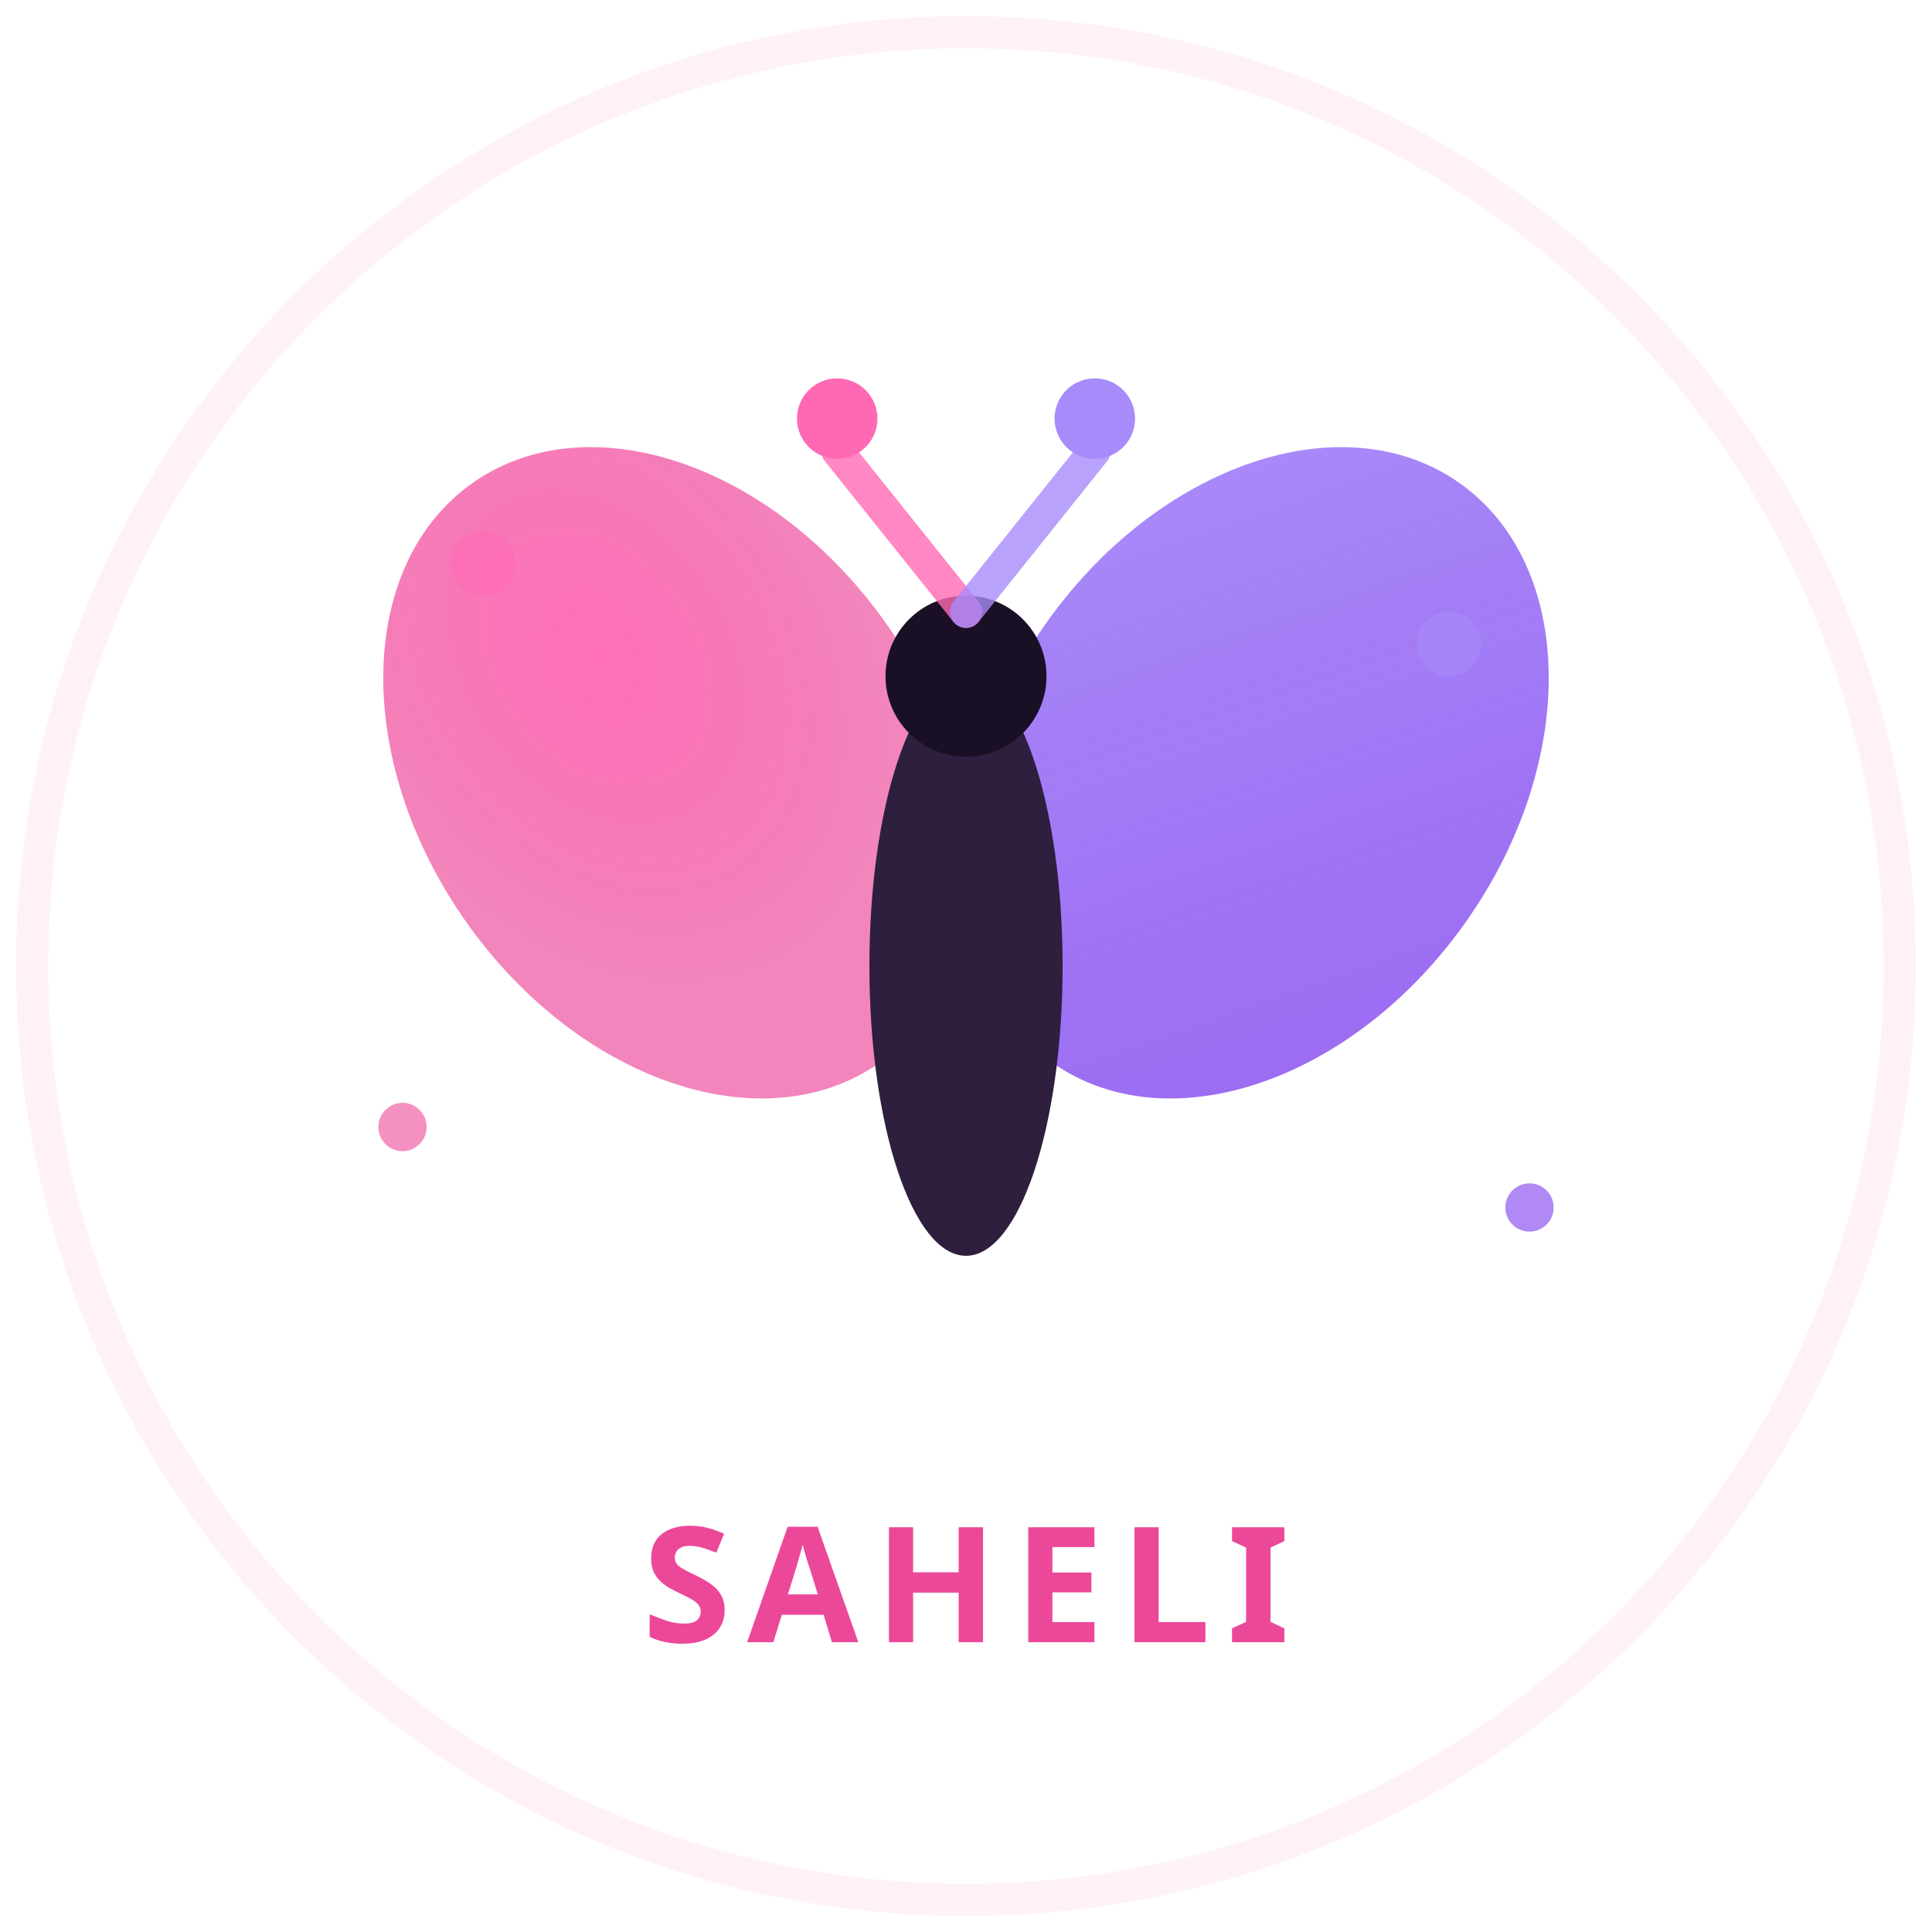
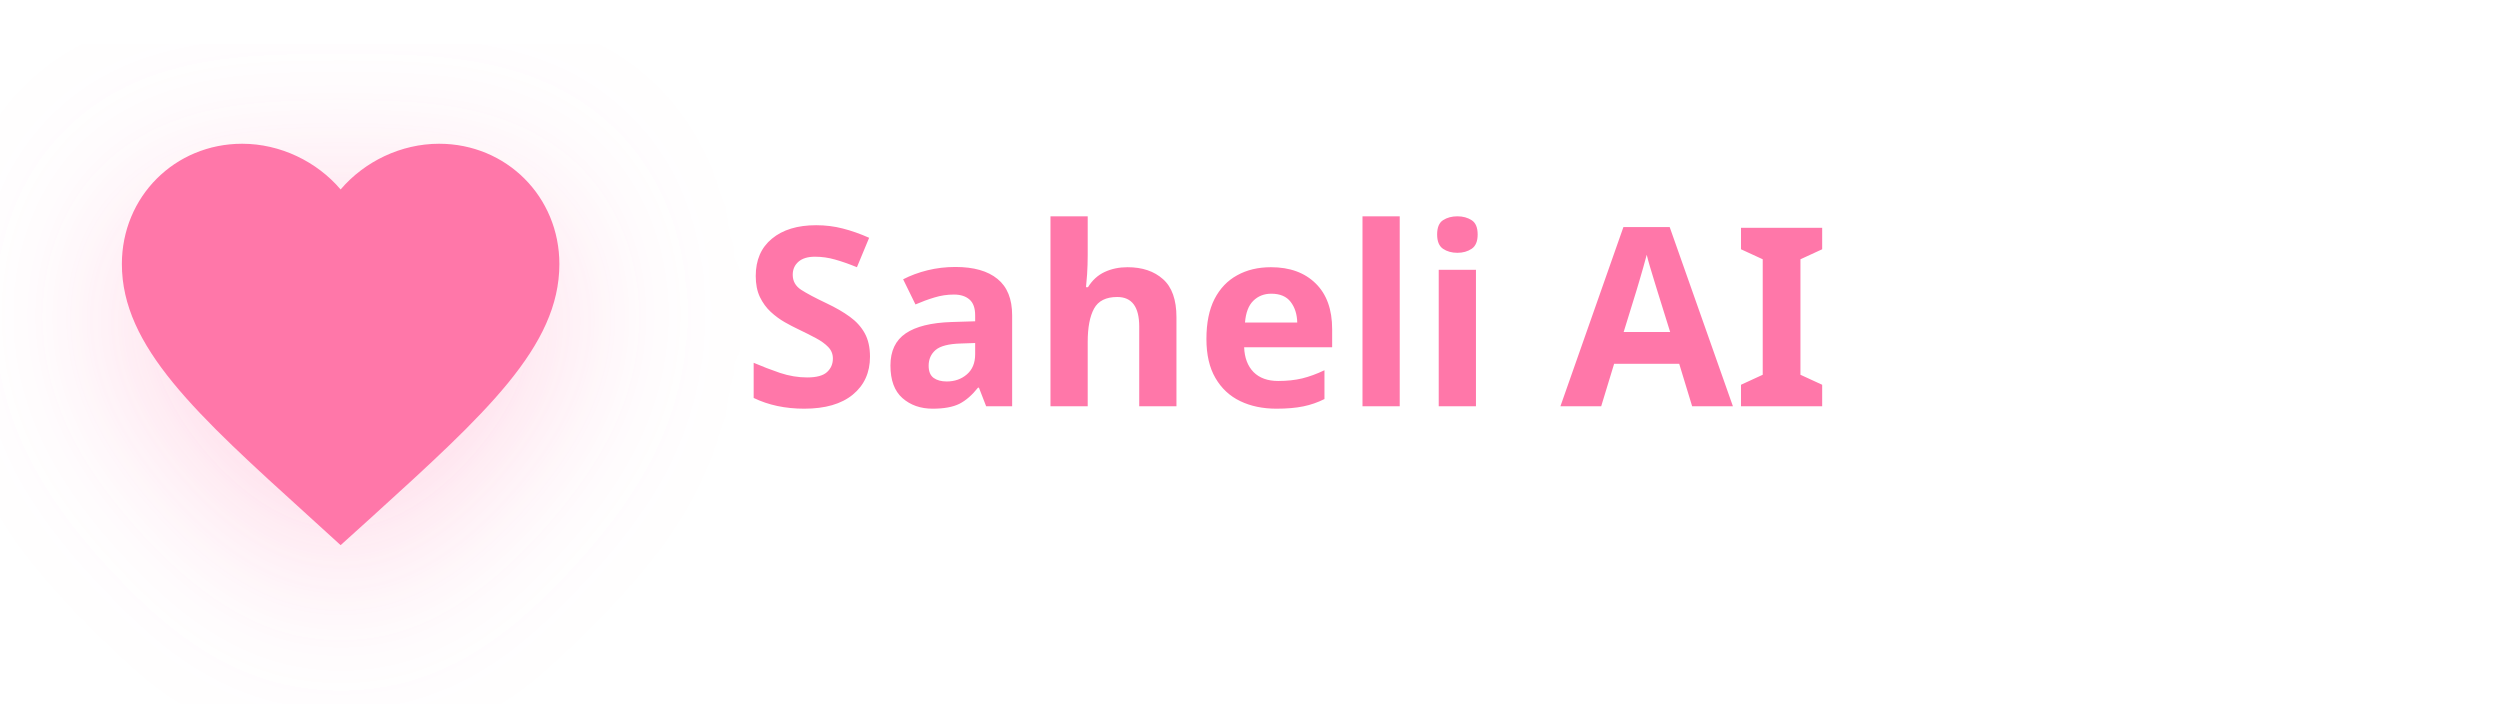
- <svg xmlns="http://www.w3.org/2000/svg" viewBox="0 0 120 120">
-   <defs>
-     <style>
-       @keyframes float { 0%, 100% { transform: translateY(0px); } 50% { transform: translateY(-8px); } }
-       @keyframes glow { 0%, 100% { filter: drop-shadow(0 0 8px rgba(255, 105, 180, 0.5)); } 50% { filter: drop-shadow(0 0 16px rgba(255, 105, 180, 0.8)); } }
-       .logo-float { animation: float 3s ease-in-out infinite; }
-       .logo-glow { animation: glow 2.5s ease-in-out infinite; }
-     </style>
-     <radialGradient id="pinkGlow" cx="50%" cy="30%">
-       <stop offset="0%" style="stop-color:#ff69b4;stop-opacity:1" />
-       <stop offset="100%" style="stop-color:#ec4899;stop-opacity:0.7" />
-     </radialGradient>
-     <linearGradient id="purpleGlow" x1="0%" y1="0%" x2="100%" y2="100%">
-       <stop offset="0%" style="stop-color:#a78bfa;stop-opacity:1" />
-       <stop offset="100%" style="stop-color:#7c3aed;stop-opacity:0.8" />
-     </linearGradient>
-   </defs>
-   <circle cx="60" cy="60" r="58" fill="none" stroke="rgba(255, 105, 180, 0.15)" stroke-width="2" opacity="0.6" />
-   <g class="logo-float logo-glow">
-     <ellipse cx="42" cy="48" rx="16" ry="22" fill="url(#pinkGlow)" opacity="0.95" transform="rotate(-35 42 48)" />
-     <ellipse cx="78" cy="48" rx="16" ry="22" fill="url(#purpleGlow)" opacity="0.95" transform="rotate(35 78 48)" />
-     <ellipse cx="60" cy="60" rx="6" ry="18" fill="#2d1f3d" />
-     <circle cx="60" cy="42" r="5" fill="#1a1025" />
-     <line x1="60" y1="38" x2="52" y2="28" stroke="#ff69b4" stroke-width="2" stroke-linecap="round" opacity="0.8" />
-     <line x1="60" y1="38" x2="68" y2="28" stroke="#a78bfa" stroke-width="2" stroke-linecap="round" opacity="0.8" />
-     <circle cx="52" cy="26" r="2.5" fill="#ff69b4" />
-     <circle cx="68" cy="26" r="2.5" fill="#a78bfa" />
+ <svg xmlns="http://www.w3.org/2000/svg" viewBox="0 0 320 90" fill="none">
+   <style>
+     @keyframes float {
+       0%, 100% { transform: translateY(0px); }
+       50% { transform: translateY(-3px); }
+     }
+     .logo-container {
+       animation: float 5s ease-in-out infinite;
+     }
+   </style>
+   <g class="logo-container">
+     <path d="M12 21.35l-1.45-1.32C5.4 15.36 2 12.28 2 8.5 2 5.42 4.42 3 7.5 3c1.74 0 3.41.81 4.5 2.09C13.09 3.81 14.76 3 16.5 3 19.58 3 22 5.42 22 8.5c0 3.78-3.4 6.86-8.55 11.54L12 21.35z" fill="#ff77a9" transform="translate(10, 10) scale(2.8)" style="filter: drop-shadow(0 2px 4px rgba(255,119,169,0.3));" />
+     <text x="95" y="52" font-family="'Fredoka', 'Poppins', 'Quicksand', sans-serif" font-size="32" font-weight="600" fill="#ff77a9">
+       Saheli AI
+     </text>
  </g>
-   <g opacity="0.6">
-     <circle cx="30" cy="35" r="2" fill="#ff69b4" />
-     <circle cx="90" cy="40" r="2" fill="#a78bfa" />
-     <circle cx="25" cy="70" r="1.5" fill="#ec4899" />
-     <circle cx="95" cy="75" r="1.5" fill="#7c3aed" />
-   </g>
-   <text x="60" y="102" font-family="'Poppins', sans-serif" font-size="10" font-weight="600" text-anchor="middle" fill="#ec4899" letter-spacing="1">
-     SAHELI
-   </text>
</svg>
